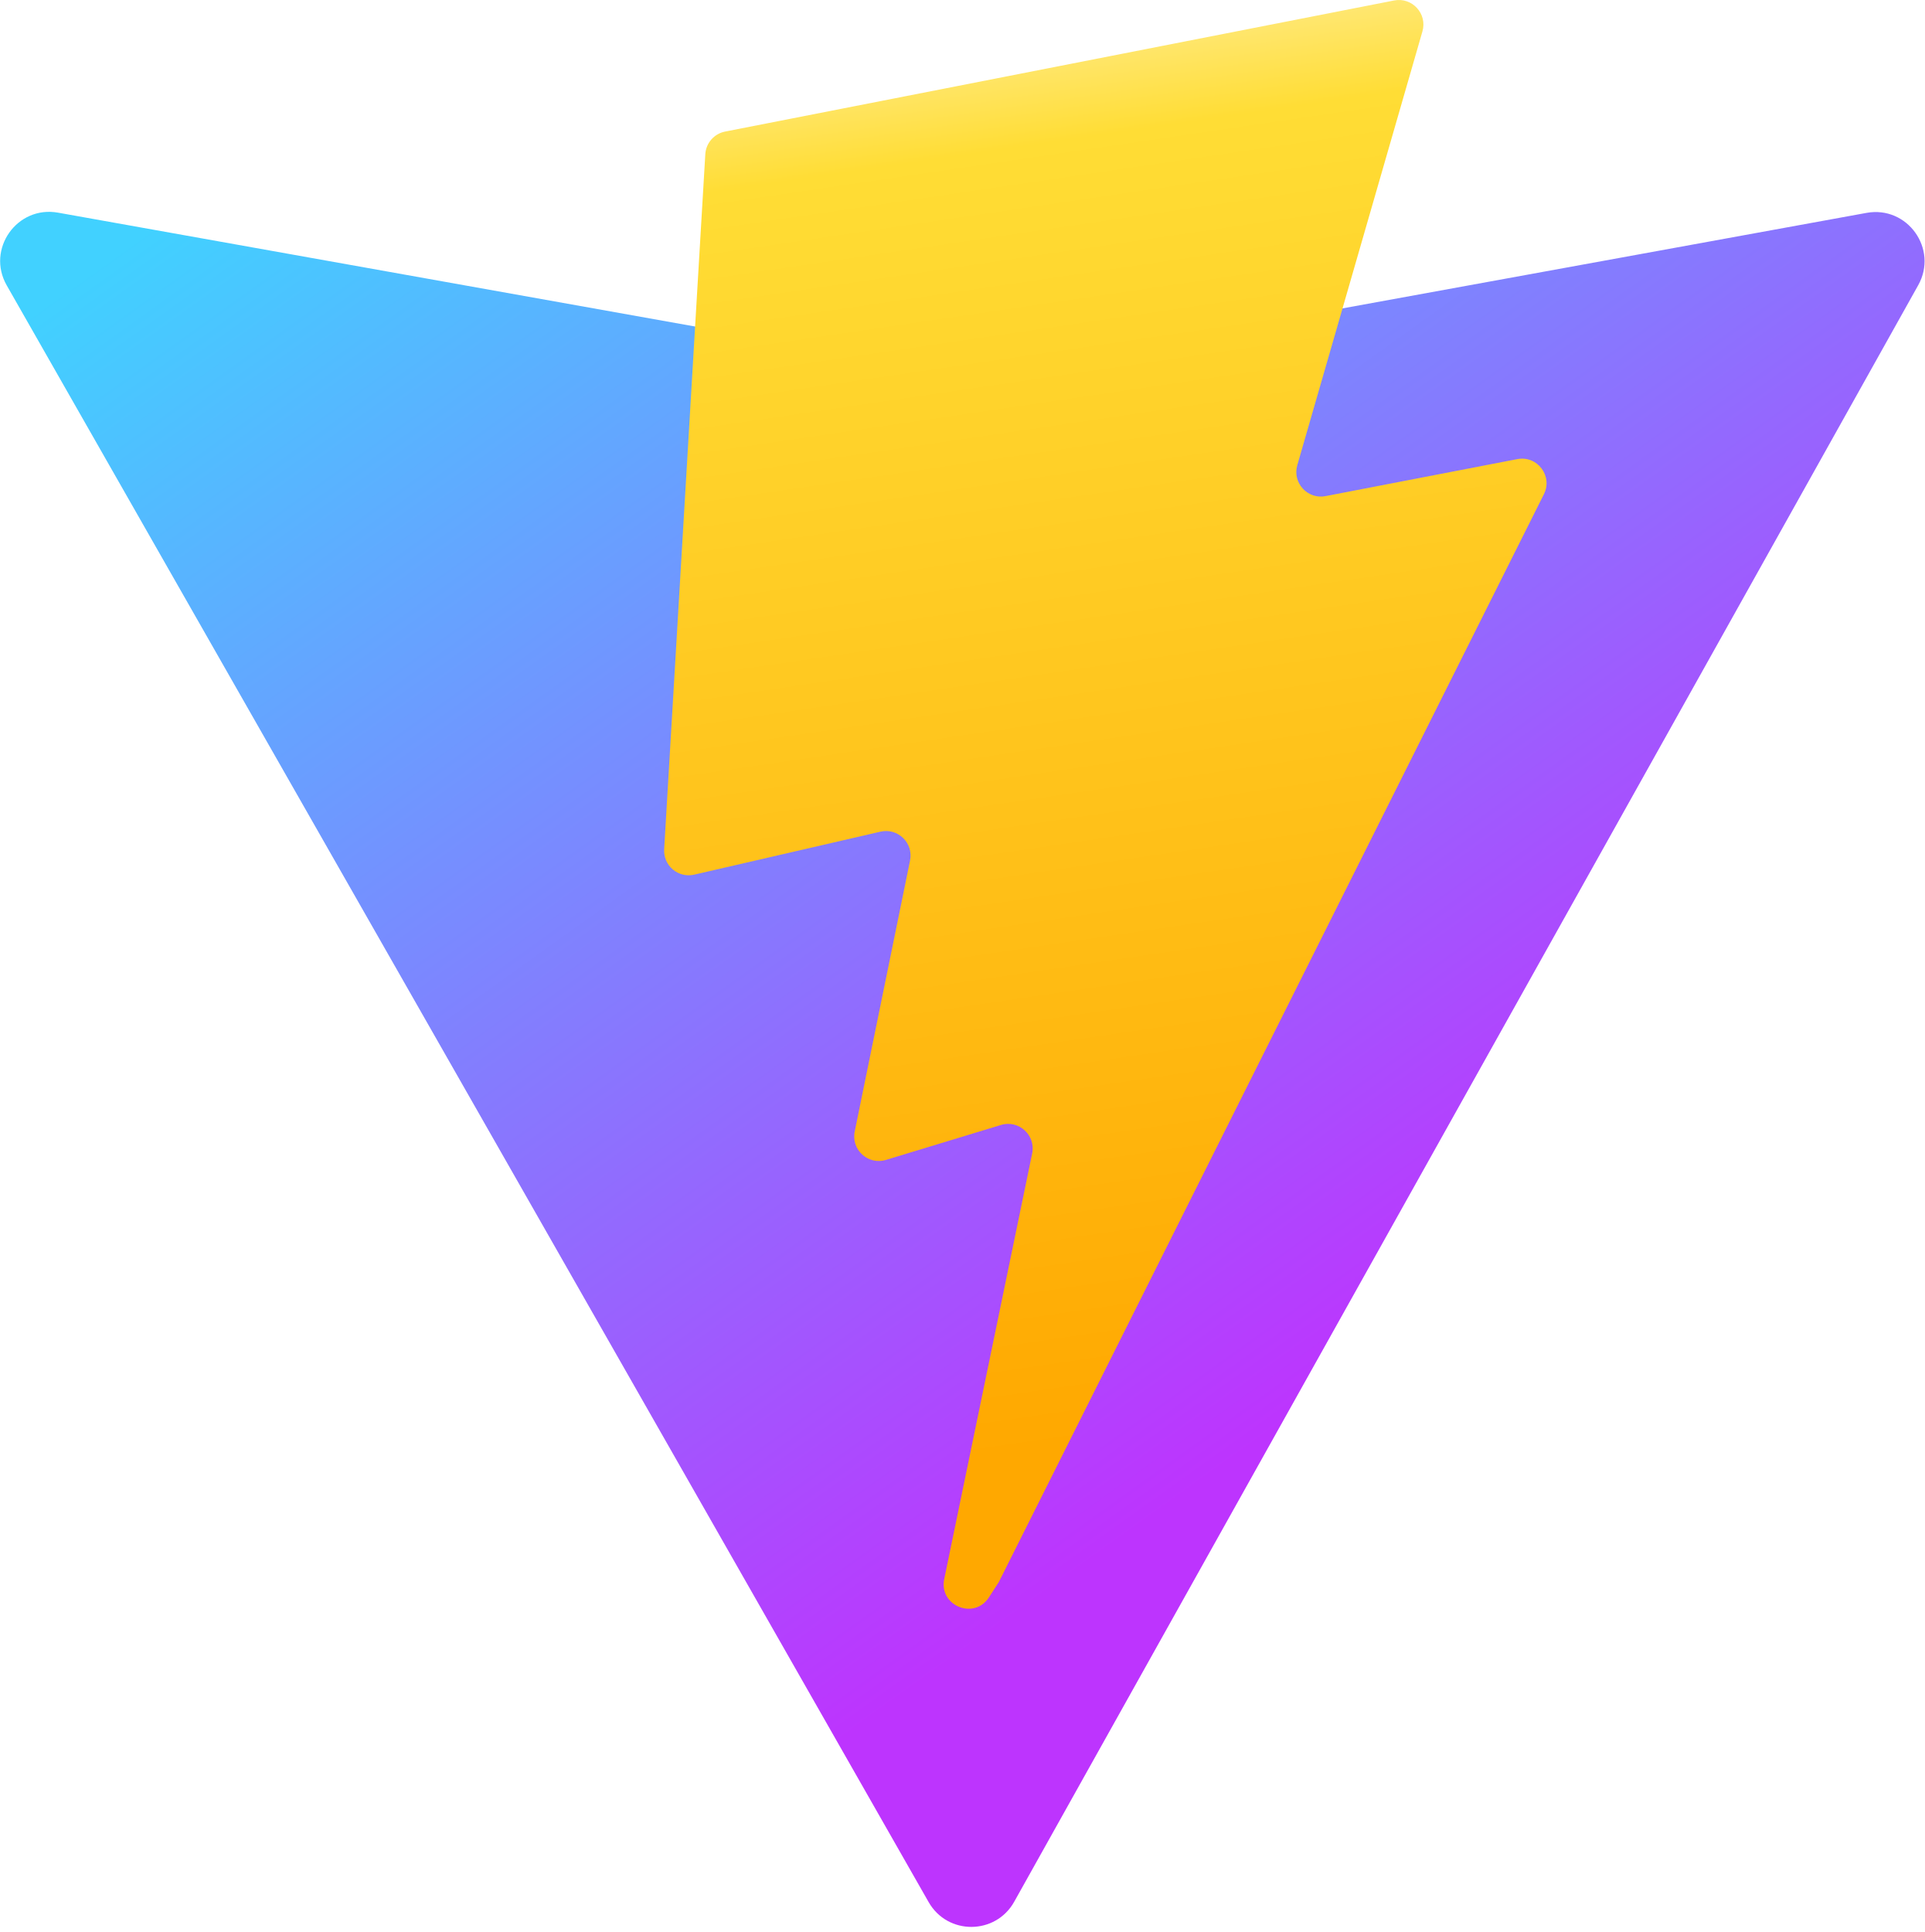
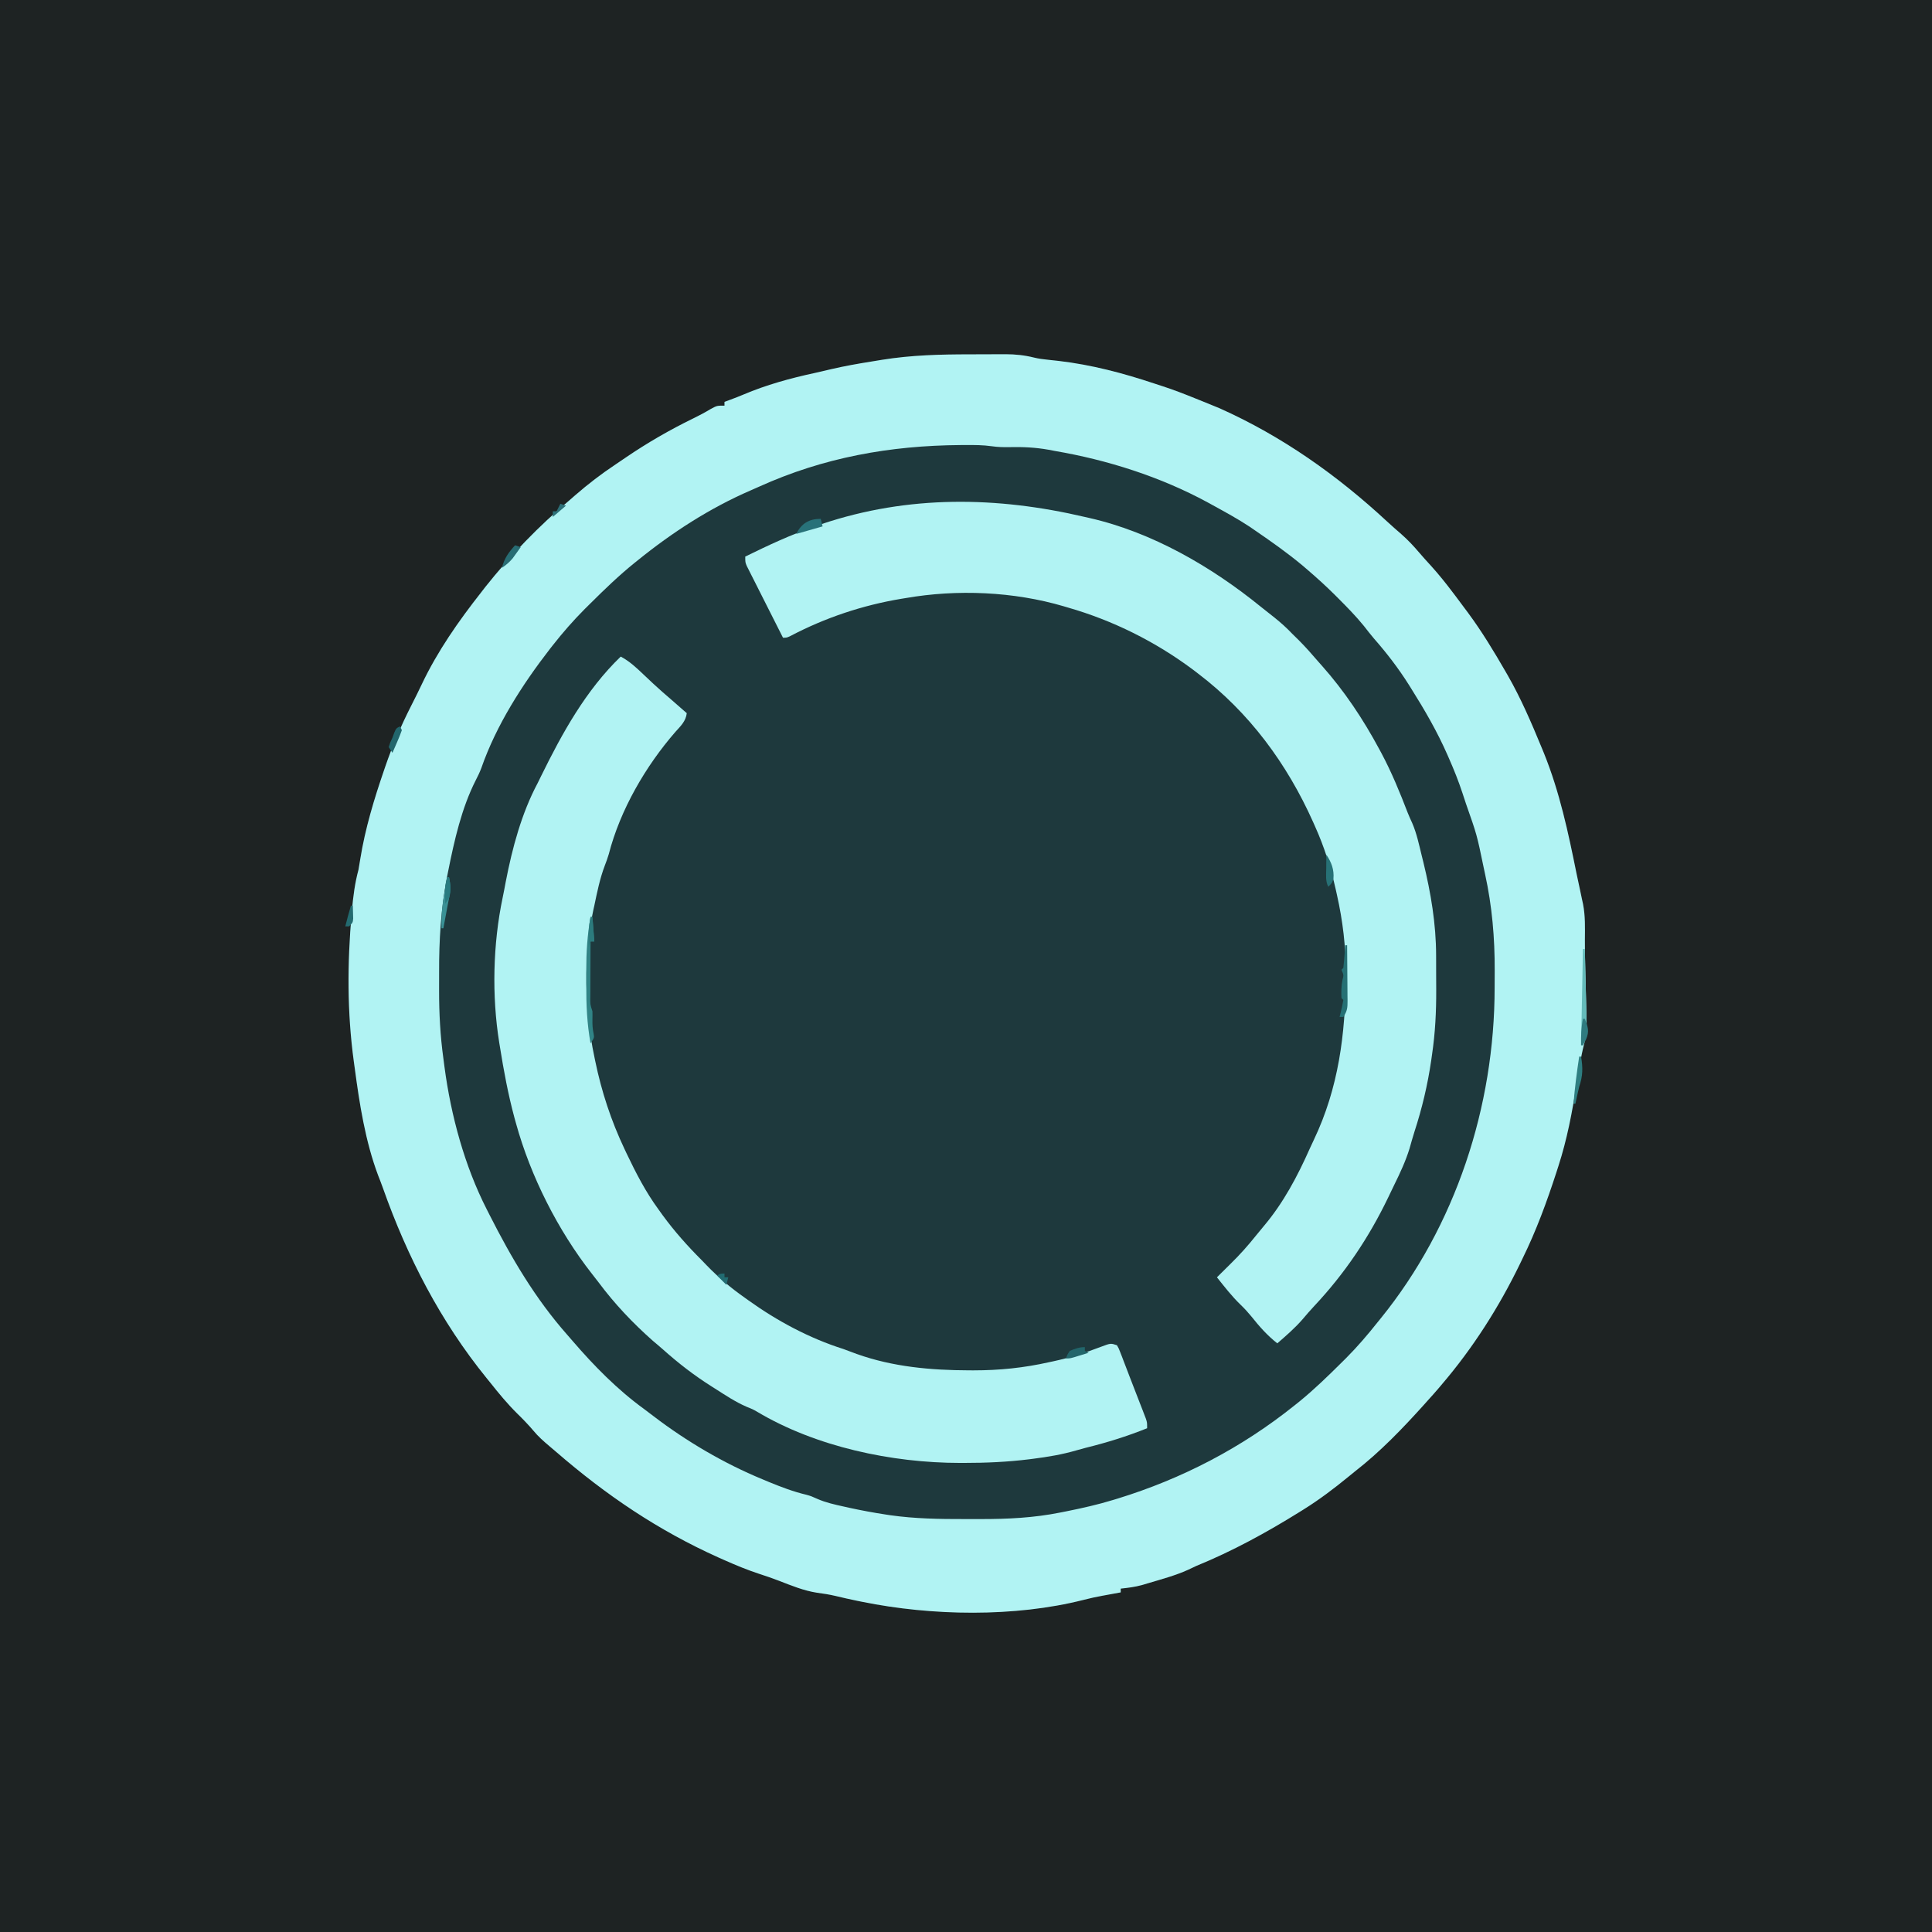
- <svg xmlns="http://www.w3.org/2000/svg" aria-hidden="true" role="img" class="iconify iconify--logos" width="31.88" height="32" preserveAspectRatio="xMidYMid meet" viewBox="0 0 256 257">
-   <defs>
-     <linearGradient id="IconifyId1813088fe1fbc01fb466" x1="-.828%" x2="57.636%" y1="7.652%" y2="78.411%">
-       <stop offset="0%" stop-color="#41D1FF" />
-       <stop offset="100%" stop-color="#BD34FE" />
-     </linearGradient>
-     <linearGradient id="IconifyId1813088fe1fbc01fb467" x1="43.376%" x2="50.316%" y1="2.242%" y2="89.03%">
-       <stop offset="0%" stop-color="#FFEA83" />
-       <stop offset="8.333%" stop-color="#FFDD35" />
-       <stop offset="100%" stop-color="#FFA800" />
-     </linearGradient>
-   </defs>
-   <path fill="url(#IconifyId1813088fe1fbc01fb466)" d="M255.153 37.938L134.897 252.976c-2.483 4.44-8.862 4.466-11.382.048L.875 37.958c-2.746-4.814 1.371-10.646 6.827-9.67l120.385 21.517a6.537 6.537 0 0 0 2.322-.004l117.867-21.483c5.438-.991 9.574 4.796 6.877 9.62Z" />
-   <path fill="url(#IconifyId1813088fe1fbc01fb467)" d="M185.432.063L96.44 17.501a3.268 3.268 0 0 0-2.634 3.014l-5.474 92.456a3.268 3.268 0 0 0 3.997 3.378l24.777-5.718c2.318-.535 4.413 1.507 3.936 3.838l-7.361 36.047c-.495 2.426 1.782 4.5 4.151 3.78l15.304-4.649c2.372-.72 4.652 1.36 4.15 3.788l-11.698 56.621c-.732 3.542 3.979 5.473 5.943 2.437l1.313-2.028l72.516-144.72c1.215-2.423-.88-5.186-3.54-4.672l-25.505 4.922c-2.396.462-4.435-1.77-3.759-4.114l16.646-57.705c.677-2.35-1.37-4.583-3.769-4.113Z" />
+ <svg xmlns="http://www.w3.org/2000/svg" version="1.1" width="1024" height="1024">
+   <path d="M0 0 C337.92 0 675.84 0 1024 0 C1024 337.92 1024 675.84 1024 1024 C686.08 1024 348.16 1024 0 1024 C0 686.08 0 348.16 0 0 Z " fill="#1E2323" transform="translate(0,0)" />
+   <path d="M0 0 C3.254 -0.002 6.507 -0.02 9.76 -0.039 C11.855 -0.042 13.949 -0.044 16.044 -0.045 C17.003 -0.052 17.963 -0.06 18.951 -0.067 C24.182 -0.049 28.898 0.441 33.974 1.706 C36.411 2.303 38.827 2.609 41.321 2.861 C42.267 2.964 43.213 3.067 44.188 3.173 C45.669 3.334 45.669 3.334 47.18 3.498 C64.608 5.552 81.161 9.939 97.784 15.471 C99.227 15.951 100.672 16.425 102.119 16.891 C107.863 18.759 113.458 20.919 119.055 23.185 C119.91 23.528 120.765 23.871 121.645 24.224 C124.077 25.203 126.505 26.192 128.93 27.185 C130.07 27.652 131.209 28.119 132.384 28.599 C165.393 43.359 194.737 64.11 221.145 88.623 C223.641 90.919 226.179 93.152 228.743 95.373 C232.157 98.394 235.177 101.577 238.118 105.056 C240.168 107.464 242.296 109.79 244.43 112.123 C248.507 116.642 252.273 121.324 255.93 126.185 C256.397 126.795 256.864 127.405 257.344 128.033 C258.893 130.07 260.413 132.126 261.93 134.185 C263.007 135.626 263.007 135.626 264.106 137.095 C271.435 147.027 277.772 157.497 283.93 168.185 C284.304 168.83 284.678 169.476 285.063 170.14 C292.042 182.315 297.587 195.228 302.93 208.185 C303.367 209.243 303.803 210.301 304.253 211.391 C312.583 232.03 317.105 253.283 321.489 275.025 C322.093 277.981 322.735 280.929 323.38 283.877 C323.752 285.646 324.124 287.415 324.493 289.185 C324.649 289.886 324.806 290.588 324.967 291.31 C326.205 297.621 326.007 303.943 325.95 310.343 C325.911 315.54 326.021 320.731 326.149 325.927 C326.171 326.838 326.194 327.749 326.217 328.688 C326.286 331.479 326.358 334.27 326.43 337.06 C326.502 339.911 326.573 342.762 326.644 345.613 C326.688 347.368 326.733 349.123 326.778 350.878 C326.909 356.021 326.967 360.329 325.606 365.287 C323.749 372.532 322.627 379.834 321.484 387.217 C319.198 401.837 316.491 416.079 311.93 430.185 C311.569 431.31 311.208 432.434 310.836 433.593 C305.763 449.212 300.179 464.438 292.93 479.185 C292.479 480.122 292.027 481.059 291.562 482.024 C280.392 505.051 266.592 526.721 249.93 546.185 C249.304 546.928 248.677 547.67 248.032 548.435 C246.361 550.381 244.654 552.286 242.93 554.185 C242.181 555.026 241.433 555.866 240.661 556.732 C229.245 569.398 217.423 581.723 203.93 592.185 C202.734 593.156 201.54 594.131 200.348 595.107 C192.814 601.264 185.198 607.03 176.93 612.185 C176.239 612.618 175.548 613.05 174.836 613.496 C157.253 624.437 139.118 634.357 119.93 642.185 C118.47 642.868 117.011 643.555 115.555 644.248 C108.938 647.221 101.875 649.13 94.93 651.185 C93.705 651.551 92.479 651.917 91.216 652.295 C87.416 653.325 83.837 653.774 79.93 654.185 C79.93 654.845 79.93 655.505 79.93 656.185 C78.868 656.379 77.806 656.572 76.712 656.771 C75.285 657.034 73.857 657.297 72.43 657.56 C71.386 657.75 71.386 657.75 70.321 657.943 C66.922 658.573 63.608 659.27 60.262 660.154 C23.632 669.447 -20.276 668.653 -57.07 661.185 C-57.968 661.004 -58.867 660.822 -59.792 660.635 C-63.664 659.834 -67.516 658.975 -71.359 658.041 C-74.587 657.296 -77.725 656.791 -81.007 656.373 C-88.056 655.285 -94.544 652.599 -101.163 650.037 C-104.718 648.664 -108.299 647.444 -111.925 646.271 C-118.07 644.244 -123.97 641.808 -129.882 639.185 C-131.491 638.473 -131.491 638.473 -133.132 637.746 C-165.282 623.311 -192.793 604.657 -219.354 581.662 C-220.542 580.639 -221.736 579.624 -222.936 578.615 C-225.987 576.041 -228.841 573.531 -231.382 570.435 C-234.091 567.241 -236.946 564.297 -239.945 561.373 C-245.081 556.291 -249.589 550.845 -254.07 545.185 C-254.749 544.35 -255.428 543.515 -256.128 542.654 C-280.567 512.547 -298.187 478.399 -311.075 441.956 C-311.889 439.687 -312.748 437.449 -313.636 435.209 C-320.446 417.128 -323.535 397.261 -326.07 378.185 C-326.219 377.114 -326.369 376.044 -326.523 374.94 C-330.103 348.789 -330.008 322.748 -327.695 296.498 C-327.632 295.778 -327.569 295.059 -327.504 294.317 C-326.855 287.1 -325.959 280.189 -324.07 273.185 C-323.729 271.245 -323.406 269.302 -323.097 267.357 C-320.495 251.266 -315.793 235.758 -310.507 220.373 C-310.276 219.696 -310.044 219.019 -309.806 218.321 C-306.016 207.283 -301.47 196.775 -296.195 186.373 C-294.253 182.54 -292.317 178.712 -290.491 174.822 C-282.209 157.357 -270.996 141.339 -259.07 126.185 C-258.349 125.252 -257.628 124.319 -256.886 123.357 C-243.754 106.774 -228.292 90.785 -212.07 77.185 C-211.108 76.346 -210.146 75.507 -209.156 74.642 C-202.334 68.716 -195.322 63.338 -187.785 58.33 C-185.984 57.128 -184.196 55.908 -182.409 54.685 C-170.953 46.884 -159.119 40.052 -146.662 33.974 C-143.469 32.413 -140.388 30.792 -137.347 28.951 C-134.07 27.185 -134.07 27.185 -130.07 27.185 C-130.07 26.525 -130.07 25.865 -130.07 25.185 C-128.956 24.773 -127.842 24.36 -126.695 23.935 C-124.447 23.099 -122.22 22.249 -120.015 21.306 C-107.983 16.189 -95.037 12.623 -82.27 9.884 C-79.221 9.218 -76.19 8.496 -73.156 7.767 C-66.349 6.194 -59.511 4.978 -52.613 3.878 C-50.636 3.561 -48.66 3.233 -46.685 2.904 C-31.08 0.387 -15.77 -0.001 0 0 Z " fill="#1E393D" transform="translate(514.0696,187.8147)" />
+   <path d="M0 0 C3.254 -0.002 6.507 -0.02 9.76 -0.039 C11.855 -0.042 13.949 -0.044 16.044 -0.045 C17.003 -0.052 17.963 -0.06 18.951 -0.067 C24.182 -0.049 28.898 0.441 33.974 1.706 C36.411 2.303 38.827 2.609 41.321 2.861 C42.267 2.964 43.213 3.067 44.188 3.173 C45.669 3.334 45.669 3.334 47.18 3.498 C64.608 5.552 81.161 9.939 97.784 15.471 C99.227 15.951 100.672 16.425 102.119 16.891 C107.863 18.759 113.458 20.919 119.055 23.185 C119.91 23.528 120.765 23.871 121.645 24.224 C124.077 25.203 126.505 26.192 128.93 27.185 C130.07 27.652 131.209 28.119 132.384 28.599 C165.393 43.359 194.737 64.11 221.145 88.623 C223.641 90.919 226.179 93.152 228.743 95.373 C232.157 98.394 235.177 101.577 238.118 105.056 C240.168 107.464 242.296 109.79 244.43 112.123 C248.507 116.642 252.273 121.324 255.93 126.185 C256.397 126.795 256.864 127.405 257.344 128.033 C258.893 130.07 260.413 132.126 261.93 134.185 C263.007 135.626 263.007 135.626 264.106 137.095 C271.435 147.027 277.772 157.497 283.93 168.185 C284.304 168.83 284.678 169.476 285.063 170.14 C292.042 182.315 297.587 195.228 302.93 208.185 C303.367 209.243 303.803 210.301 304.253 211.391 C312.583 232.03 317.105 253.283 321.489 275.025 C322.093 277.981 322.735 280.929 323.38 283.877 C323.752 285.646 324.124 287.415 324.493 289.185 C324.649 289.886 324.806 290.588 324.967 291.31 C326.205 297.621 326.007 303.943 325.95 310.343 C325.911 315.54 326.021 320.731 326.149 325.927 C326.171 326.838 326.194 327.749 326.217 328.688 C326.286 331.479 326.358 334.27 326.43 337.06 C326.502 339.911 326.573 342.762 326.644 345.613 C326.688 347.368 326.733 349.123 326.778 350.878 C326.909 356.021 326.967 360.329 325.606 365.287 C323.749 372.532 322.627 379.834 321.484 387.217 C319.198 401.837 316.491 416.079 311.93 430.185 C311.569 431.31 311.208 432.434 310.836 433.593 C305.763 449.212 300.179 464.438 292.93 479.185 C292.479 480.122 292.027 481.059 291.562 482.024 C280.392 505.051 266.592 526.721 249.93 546.185 C249.304 546.928 248.677 547.67 248.032 548.435 C246.361 550.381 244.654 552.286 242.93 554.185 C242.181 555.026 241.433 555.866 240.661 556.732 C229.245 569.398 217.423 581.723 203.93 592.185 C202.734 593.156 201.54 594.131 200.348 595.107 C192.814 601.264 185.198 607.03 176.93 612.185 C176.239 612.618 175.548 613.05 174.836 613.496 C157.253 624.437 139.118 634.357 119.93 642.185 C118.47 642.868 117.011 643.555 115.555 644.248 C108.938 647.221 101.875 649.13 94.93 651.185 C93.705 651.551 92.479 651.917 91.216 652.295 C87.416 653.325 83.837 653.774 79.93 654.185 C79.93 654.845 79.93 655.505 79.93 656.185 C78.868 656.379 77.806 656.572 76.712 656.771 C75.285 657.034 73.857 657.297 72.43 657.56 C71.386 657.75 71.386 657.75 70.321 657.943 C66.922 658.573 63.608 659.27 60.262 660.154 C23.632 669.447 -20.276 668.653 -57.07 661.185 C-57.968 661.004 -58.867 660.822 -59.792 660.635 C-63.664 659.834 -67.516 658.975 -71.359 658.041 C-74.587 657.296 -77.725 656.791 -81.007 656.373 C-88.056 655.285 -94.544 652.599 -101.163 650.037 C-104.718 648.664 -108.299 647.444 -111.925 646.271 C-118.07 644.244 -123.97 641.808 -129.882 639.185 C-131.491 638.473 -131.491 638.473 -133.132 637.746 C-165.282 623.311 -192.793 604.657 -219.354 581.662 C-220.542 580.639 -221.736 579.624 -222.936 578.615 C-225.987 576.041 -228.841 573.531 -231.382 570.435 C-234.091 567.241 -236.946 564.297 -239.945 561.373 C-245.081 556.291 -249.589 550.845 -254.07 545.185 C-254.749 544.35 -255.428 543.515 -256.128 542.654 C-280.567 512.547 -298.187 478.399 -311.075 441.956 C-311.889 439.687 -312.748 437.449 -313.636 435.209 C-320.446 417.128 -323.535 397.261 -326.07 378.185 C-326.219 377.114 -326.369 376.044 -326.523 374.94 C-330.103 348.789 -330.008 322.748 -327.695 296.498 C-327.632 295.778 -327.569 295.059 -327.504 294.317 C-326.855 287.1 -325.959 280.189 -324.07 273.185 C-323.729 271.245 -323.406 269.302 -323.097 267.357 C-320.495 251.266 -315.793 235.758 -310.507 220.373 C-310.276 219.696 -310.044 219.019 -309.806 218.321 C-306.016 207.283 -301.47 196.775 -296.195 186.373 C-294.253 182.54 -292.317 178.712 -290.491 174.822 C-282.209 157.357 -270.996 141.339 -259.07 126.185 C-258.349 125.252 -257.628 124.319 -256.886 123.357 C-243.754 106.774 -228.292 90.785 -212.07 77.185 C-211.108 76.346 -210.146 75.507 -209.156 74.642 C-202.334 68.716 -195.322 63.338 -187.785 58.33 C-185.984 57.128 -184.196 55.908 -182.409 54.685 C-170.953 46.884 -159.119 40.052 -146.662 33.974 C-143.469 32.413 -140.388 30.792 -137.347 28.951 C-134.07 27.185 -134.07 27.185 -130.07 27.185 C-130.07 26.525 -130.07 25.865 -130.07 25.185 C-128.956 24.773 -127.842 24.36 -126.695 23.935 C-124.447 23.099 -122.22 22.249 -120.015 21.306 C-107.983 16.189 -95.037 12.623 -82.27 9.884 C-79.221 9.218 -76.19 8.496 -73.156 7.767 C-66.349 6.194 -59.511 4.978 -52.613 3.878 C-50.636 3.561 -48.66 3.233 -46.685 2.904 C-31.08 0.387 -15.77 -0.001 0 0 Z M-111.856 70.185 C-113.32 70.847 -114.79 71.496 -116.266 72.133 C-137.836 81.469 -157.84 94.418 -176.07 109.185 C-176.583 109.596 -177.097 110.006 -177.626 110.429 C-186.031 117.191 -193.738 124.648 -201.382 132.248 C-202.761 133.612 -202.761 133.612 -204.167 135.005 C-210.224 141.089 -215.769 147.433 -221.07 154.185 C-221.823 155.142 -221.823 155.142 -222.592 156.118 C-237.217 174.988 -251.067 196.58 -258.937 219.228 C-259.826 221.549 -260.775 223.576 -261.929 225.76 C-269.427 240.514 -273.27 257.637 -276.507 273.81 C-276.742 274.98 -276.976 276.15 -277.218 277.356 C-280.383 294.094 -281.398 310.472 -281.33 327.49 C-281.32 330.681 -281.33 333.872 -281.343 337.064 C-281.351 349.25 -280.734 361.115 -279.07 373.185 C-278.865 374.743 -278.661 376.301 -278.458 377.859 C-275.046 403.455 -267.838 430.14 -256.07 453.185 C-255.351 454.606 -255.351 454.606 -254.617 456.056 C-243.058 478.852 -230.424 500.393 -213.448 519.619 C-212.466 520.735 -211.493 521.859 -210.525 522.988 C-199.204 536.143 -186.809 548.743 -172.744 558.96 C-171.002 560.235 -169.291 561.546 -167.581 562.865 C-150.138 576.186 -130.366 587.792 -110.07 596.185 C-108.298 596.928 -108.298 596.928 -106.491 597.685 C-99.934 600.364 -93.546 602.818 -86.632 604.447 C-84.07 605.185 -84.07 605.185 -80.894 606.611 C-76.374 608.598 -71.689 609.624 -66.882 610.685 C-65.922 610.9 -64.963 611.114 -63.974 611.335 C-57.515 612.741 -51.043 613.945 -44.507 614.935 C-43.369 615.108 -43.369 615.108 -42.208 615.285 C-29.157 617.14 -16.16 617.344 -3.004 617.316 C-0.075 617.31 2.853 617.316 5.782 617.322 C20.067 617.329 33.759 616.685 47.805 613.873 C48.945 613.648 50.084 613.423 51.257 613.191 C59.594 611.515 67.793 609.673 75.93 607.185 C76.685 606.956 77.44 606.728 78.217 606.492 C112.391 596.002 144.004 579.542 171.93 557.185 C172.951 556.368 173.972 555.551 175.024 554.709 C182.668 548.434 189.73 541.589 196.743 534.623 C197.614 533.761 198.486 532.899 199.383 532.01 C205.321 526.044 210.702 519.778 215.93 513.185 C216.495 512.49 217.06 511.795 217.643 511.079 C257.501 461.987 278.121 398.489 278.116 335.67 C278.118 332.654 278.136 329.637 278.155 326.621 C278.208 309.199 276.782 292.542 273.055 275.498 C272.791 274.258 272.526 273.017 272.253 271.74 C268.709 254.621 268.709 254.621 262.93 238.185 C262.282 236.297 261.656 234.402 261.055 232.498 C258.995 226.239 256.591 220.212 253.93 214.185 C253.663 213.571 253.395 212.957 253.119 212.323 C247.711 200 241.093 188.566 233.93 177.185 C233.489 176.481 233.048 175.776 232.593 175.05 C227.086 166.324 220.996 158.421 214.2 150.666 C212.327 148.482 210.577 146.202 208.805 143.935 C204.627 138.798 200.046 134.119 195.368 129.435 C194.659 128.726 193.951 128.017 193.221 127.286 C188.614 122.727 183.858 118.394 178.93 114.185 C178.076 113.449 177.221 112.713 176.341 111.955 C168.227 105.191 159.641 99.149 150.93 93.185 C149.563 92.246 149.563 92.246 148.169 91.287 C141.923 87.164 135.361 83.597 128.805 79.998 C127.874 79.486 126.944 78.974 125.984 78.447 C101.033 64.904 72.873 55.943 44.93 51.185 C43.876 50.982 42.822 50.778 41.735 50.568 C34.743 49.314 28.009 49.011 20.929 49.171 C17.729 49.236 14.719 49.155 11.548 48.697 C6.983 48.051 2.534 48.036 -2.07 48.06 C-3.504 48.066 -3.504 48.066 -4.967 48.073 C-42.35 48.356 -77.555 54.646 -111.856 70.185 Z " fill="#B1F3F3" transform="translate(514.0696,187.8147)" />
+   <path d="M0 0 C0.787 0.178 1.573 0.356 2.384 0.539 C35.698 8.102 67.195 26.391 93.464 47.757 C95.81 49.656 98.191 51.51 100.562 53.375 C103.928 56.077 107.025 58.864 110 62 C111.124 63.105 112.249 64.209 113.375 65.312 C117.11 69.048 120.554 73 124 77 C124.508 77.57 125.016 78.139 125.54 78.726 C137.553 92.246 147.45 107.093 156 123 C156.368 123.681 156.736 124.363 157.116 125.064 C162.608 135.336 166.96 145.997 171.145 156.857 C171.873 158.683 172.684 160.475 173.512 162.258 C175.871 167.707 177.086 173.565 178.5 179.312 C178.808 180.557 179.116 181.801 179.434 183.083 C183.399 199.385 186.147 215.633 186.168 232.441 C186.171 233.408 186.175 234.375 186.178 235.37 C186.183 237.405 186.185 239.439 186.185 241.474 C186.187 244.53 186.206 247.586 186.225 250.643 C186.258 262.257 185.711 273.512 184 285 C183.854 286.038 183.708 287.076 183.557 288.145 C181.662 301.077 178.724 313.436 174.683 325.858 C173.738 328.822 172.912 331.819 172.062 334.812 C169.995 341.464 167.116 347.644 164.043 353.874 C162.926 356.151 161.836 358.44 160.746 360.73 C150.46 382.097 137.703 401.048 121.488 418.324 C119.403 420.566 117.409 422.847 115.438 425.188 C111.373 429.897 106.687 433.926 102 438 C96.589 433.741 92.474 429.04 88.188 423.66 C86.376 421.457 84.552 419.471 82.5 417.5 C77.885 413.058 73.987 408 70 403 C72.365 400.627 74.732 398.259 77.141 395.93 C82.071 391.127 86.533 386.107 90.824 380.727 C92.175 379.033 93.549 377.358 94.957 375.711 C105.249 363.511 112.732 349.344 119.182 334.825 C119.894 333.236 120.64 331.661 121.391 330.09 C134.435 302.721 138.115 274.101 138.25 244.125 C138.255 243.387 138.261 242.649 138.267 241.889 C138.344 227.736 136.727 214.212 133.625 200.375 C133.406 199.387 133.187 198.399 132.961 197.382 C130.341 185.794 126.88 174.851 122 164 C121.668 163.252 121.335 162.504 120.993 161.734 C107.125 130.757 87.174 103.646 60 83 C59.121 82.327 58.242 81.654 57.336 80.961 C37.354 66.047 14.945 54.882 -9 48 C-10.034 47.692 -10.034 47.692 -11.089 47.377 C-37.73 39.516 -67.686 38.247 -95 43 C-95.758 43.124 -96.517 43.247 -97.298 43.375 C-117.786 46.773 -137.648 53.41 -156.039 63.082 C-158 64 -158 64 -160 64 C-162.857 58.363 -165.704 52.72 -168.545 47.075 C-169.513 45.154 -170.483 43.235 -171.455 41.316 C-172.851 38.561 -174.239 35.803 -175.625 33.043 C-176.062 32.184 -176.5 31.324 -176.951 30.439 C-177.551 29.238 -177.551 29.238 -178.164 28.012 C-178.519 27.309 -178.875 26.605 -179.241 25.879 C-180 24 -180 24 -180 21 C-167.866 15.036 -155.799 9.381 -143 5 C-141.826 4.584 -140.651 4.167 -139.441 3.738 C-93.545 -11.658 -46.65 -10.938 0 0 Z " fill="#B1F3F3" transform="translate(575,274)" />
+   <path d="M0 0 C4.601 2.461 8.072 5.68 11.812 9.25 C13.06 10.425 14.309 11.6 15.559 12.773 C16.452 13.614 16.452 13.614 17.363 14.472 C20.501 17.401 23.747 20.201 27 23 C28.501 24.311 30.001 25.624 31.5 26.938 C32.17 27.524 32.841 28.111 33.531 28.715 C34.016 29.139 34.501 29.563 35 30 C34.502 34.26 31.815 36.764 29.062 39.812 C13.195 58.017 -0.269 81.222 -6.332 104.699 C-6.939 106.789 -7.663 108.757 -8.449 110.785 C-11.059 117.662 -12.492 124.819 -14 132 C-14.155 132.694 -14.311 133.389 -14.471 134.104 C-19.792 158.581 -19.207 187.567 -14 212 C-13.85 212.737 -13.7 213.474 -13.546 214.234 C-10.187 230.526 -5.116 245.97 2 261 C2.383 261.811 2.767 262.622 3.162 263.457 C8.107 273.819 13.212 283.71 20 293 C20.719 294.003 21.439 295.006 22.18 296.039 C28.489 304.662 35.44 312.463 43 320 C44.224 321.276 44.224 321.276 45.473 322.578 C51.843 329.151 58.481 334.736 66 340 C66.535 340.385 67.07 340.77 67.622 341.166 C82.997 352.195 99.954 361.272 118 367 C120.356 367.87 122.71 368.745 125.062 369.625 C144.329 376.492 164.383 378.246 184.688 378.312 C185.455 378.315 186.223 378.318 187.014 378.32 C200.672 378.325 213.65 376.998 227 374 C227.752 373.84 228.504 373.68 229.279 373.515 C237.951 371.653 246.235 369.028 254.508 365.842 C259.686 363.895 259.686 363.895 263 365 C263.948 366.616 263.948 366.616 264.762 368.734 C265.072 369.527 265.383 370.319 265.703 371.135 C266.028 371.998 266.353 372.861 266.688 373.75 C267.2 375.074 267.2 375.074 267.723 376.426 C268.448 378.306 269.169 380.188 269.884 382.072 C271.007 385.019 272.152 387.957 273.301 390.895 C274.035 392.784 274.768 394.673 275.5 396.562 C275.85 397.46 276.2 398.358 276.561 399.282 C276.881 400.119 277.201 400.955 277.531 401.816 C277.815 402.553 278.1 403.29 278.393 404.049 C279 406 279 406 279 409 C268.294 413.297 257.574 416.631 246.375 419.389 C244.738 419.81 243.109 420.26 241.487 420.734 C233.923 422.935 226.372 424.19 218.562 425.188 C217.546 425.317 217.546 425.317 216.509 425.45 C205.025 426.876 193.629 427.382 182.062 427.375 C181.33 427.377 180.597 427.378 179.842 427.38 C143.713 427.371 103.414 418.851 72.16 400.176 C69.841 398.867 69.841 398.867 66.621 397.578 C60.714 395.004 55.415 391.46 50 388 C49.396 387.619 48.791 387.238 48.168 386.846 C38.933 381.01 30.591 374.557 22.445 367.282 C20.68 365.716 18.869 364.206 17.062 362.688 C6.385 353.247 -3.286 343.045 -11.789 331.613 C-12.918 330.109 -14.085 328.633 -15.254 327.16 C-33.244 304.214 -47.756 275.511 -55.5 247.438 C-55.795 246.373 -56.09 245.309 -56.393 244.212 C-59.688 231.946 -62.011 219.538 -64 207 C-64.133 206.201 -64.266 205.402 -64.402 204.579 C-68.374 179.806 -67.74 152.286 -62.59 127.812 C-61.997 124.987 -61.464 122.155 -60.938 119.316 C-57.498 101.504 -52.575 83.068 -44 67 C-43.399 65.786 -42.803 64.57 -42.211 63.352 C-31.027 40.572 -18.466 17.8 0 0 Z " fill="#B1F3F3" transform="translate(329,348)" />
+   <path d="M0 0 C0.33 0 0.66 0 1 0 C1.33 4.29 1.66 8.58 2 13 C1.34 13 0.68 13 0 13 C-0.025 17.948 -0.043 22.896 -0.055 27.844 C-0.06 29.528 -0.067 31.212 -0.075 32.896 C-0.088 35.313 -0.093 37.731 -0.098 40.148 C-0.103 40.904 -0.108 41.659 -0.113 42.437 C-0.193 46.346 -0.193 46.346 1 50 C1.045 51.437 1.039 52.876 1 54.312 C0.956 57.039 1.042 59.192 1.625 61.875 C2 64 2 64 0 67 C-1.872 56.619 -2.313 46.569 -2.261 36.05 C-2.25 33.503 -2.261 30.957 -2.273 28.41 C-2.28 18.748 -1.719 9.533 0 0 Z " fill="#318486" transform="translate(313,486)" />
+   <path d="M0 0 C0.33 0 0.66 0 1 0 C1.049 4.93 1.086 9.859 1.11 14.789 C1.12 16.466 1.134 18.143 1.151 19.82 C1.175 22.23 1.186 24.64 1.195 27.051 C1.206 27.801 1.216 28.551 1.227 29.324 C1.227 33.103 1.151 34.774 -1 38 C-1.66 38 -2.32 38 -3 38 C-2.856 37.443 -2.711 36.886 -2.562 36.312 C-1.97 33.878 -1.401 31.474 -1 29 C-1.33 28.67 -1.66 28.34 -2 28 C-2.13 24.631 -2.114 21.56 -1.438 18.25 C-0.779 15.845 -0.779 15.845 -2 13 C-1.67 12.67 -1.34 12.34 -1 12 C-0.766 9.984 -0.587 7.962 -0.438 5.938 C-0.312 4.28 -0.312 4.28 -0.184 2.59 C-0.123 1.735 -0.062 0.881 0 0 Z " fill="#257074" transform="translate(713,501)" />
+   <path d="M0 0 C0.33 0 0.66 0 1 0 C1.143 5.927 1.285 11.853 1.427 17.78 C1.476 19.796 1.524 21.813 1.573 23.829 C1.643 26.726 1.712 29.623 1.781 32.52 C1.803 33.423 1.825 34.326 1.848 35.257 C1.868 36.097 1.888 36.938 1.908 37.804 C1.926 38.543 1.944 39.283 1.962 40.045 C2.042 44.161 1.382 47.113 0 51 C-0.33 51 -0.66 51 -1 51 C-0.67 34.17 -0.34 17.34 0 0 Z " fill="#64BBBA" transform="translate(839,503)" />
+   <path d="M0 0 C0.33 1.32 0.66 2.64 1 4 C-3.62 5.32 -8.24 6.64 -13 8 C-10.239 2.479 -6.278 0 0 0 Z " fill="#287279" transform="translate(435,275)" />
+   <path d="M0 0 C0.33 0 0.66 0 1 0 C1.862 4.12 1.905 6.929 1 11 C0.744 12.329 0.493 13.658 0.246 14.988 C0.114 15.694 -0.018 16.4 -0.154 17.127 C-0.289 17.848 -0.424 18.569 -0.562 19.312 C-0.701 20.053 -0.84 20.794 -0.982 21.557 C-1.322 23.371 -1.661 25.186 -2 27 C-2.33 27 -2.66 27 -3 27 C-3.154 20.603 -2.648 14.723 -1.5 8.438 C-1.357 7.62 -1.214 6.802 -1.066 5.959 C-0.718 3.971 -0.36 1.986 0 0 Z " fill="#3A9195" transform="translate(237,465)" />
+   <path d="M0 0 C2.699 4.049 4.187 7.898 3.75 12.812 C3 15 3 15 1 17 C-0.533 13.935 -0.103 10.732 -0.062 7.375 C-0.058 6.669 -0.053 5.962 -0.049 5.234 C-0.037 3.49 -0.019 1.745 0 0 Z " fill="#277176" transform="translate(703,453)" />
+   <path d="M0 0 C0 0.66 0 1.32 0 2 C0.66 2.33 1.32 2.66 2 3 C0.376 3.503 -1.249 4.003 -2.875 4.5 C-3.78 4.778 -4.685 5.057 -5.617 5.344 C-8 6 -8 6 -10 6 C-9.375 4.125 -9.375 4.125 -8 2 C-5.252 0.855 -2.99 0 0 0 Z " fill="#22666B" transform="translate(575,714)" />
+   <path d="M0 0 C0.99 0.33 1.98 0.66 3 1 C2.091 2.276 1.172 3.546 0.25 4.812 C-0.26 5.52 -0.771 6.228 -1.297 6.957 C-3.025 9.03 -4.785 10.474 -7 12 C-5.639 6.802 -3.533 3.905 0 0 Z " fill="#286C73" transform="translate(273,289)" />
+   <path d="M0 0 C0.33 0 0.66 0 1 0 C2.001 5.967 1.977 10.174 0 16 C-0.393 17.642 -0.767 19.288 -1.125 20.938 C-1.293 21.71 -1.46 22.482 -1.633 23.277 C-1.754 23.846 -1.875 24.414 -2 25 C-2.33 25 -2.66 25 -3 25 C-2.349 16.61 -1.251 8.32 0 0 Z " fill="#2E7E81" transform="translate(837,560)" />
+   <path d="M0 0 C0.33 0.66 0.66 1.32 1 2 C0.268 4.072 -0.559 6.111 -1.438 8.125 C-1.911 9.221 -2.384 10.316 -2.871 11.445 C-3.244 12.288 -3.616 13.131 -4 14 C-4.66 13.01 -5.32 12.02 -6 11 C-5.25 8.625 -5.25 8.625 -4 6 C-3.505 4.639 -3.505 4.639 -3 3.25 C-2 1 -2 1 0 0 Z " fill="#22666C" transform="translate(212,385)" />
+   <path d="M0 0 C0.33 0 0.66 0 1 0 C1.33 4.29 1.66 8.58 2 13 C1.34 13 0.68 13 0 13 C-0.33 13.99 -0.66 14.98 -1 16 C-1.097 10.553 -1.129 5.361 0 0 Z " fill="#2C7B7D" transform="translate(313,486)" />
+   <path d="M0 0 C0.33 0 0.66 0 1 0 C2.649 4.253 3.5 6.665 1.625 10.938 C1.089 11.948 0.552 12.959 0 14 C-0.33 14 -0.66 14 -1 14 C-1.083 9.167 -0.953 4.763 0 0 Z " fill="#2F7B7F" transform="translate(839,540)" />
+   <path d="M0 0 C0.33 0 0.66 0 1 0 C1.054 1.458 1.093 2.916 1.125 4.375 C1.148 5.187 1.171 5.999 1.195 6.836 C1 9 1 9 -1 11 C-1.66 11 -2.32 11 -3 11 C-2.112 7.301 -1.054 3.654 0 0 Z " fill="#236B70" transform="translate(186,480)" />
+   <path d="M0 0 C0 0.66 0 1.32 0 2 C0.66 2 1.32 2 2 2 C1.67 3.32 1.34 4.64 1 6 C-0.65 4.35 -2.3 2.7 -4 1 C-2 0 -2 0 0 0 Z " fill="#226C72" transform="translate(384,675)" />
+   <path d="M0 0 C0.33 0 0.66 0 1 0 C1.838 4.005 2.174 7.052 1 11 C0.34 11.99 -0.32 12.98 -1 14 C-1.185 4.59 -1.185 4.59 0 0 Z " fill="#287B80" transform="translate(237,465)" />
+   <path d="M0 0 C0.99 0.33 1.98 0.66 3 1 C-0.465 3.97 -0.465 3.97 -4 7 C-4 6.01 -4 5.02 -4 4 C-3.34 4 -2.68 4 -2 4 C-1.34 2.68 -0.68 1.36 0 0 Z " fill="#2D7078" transform="translate(297,267)" />
</svg>
